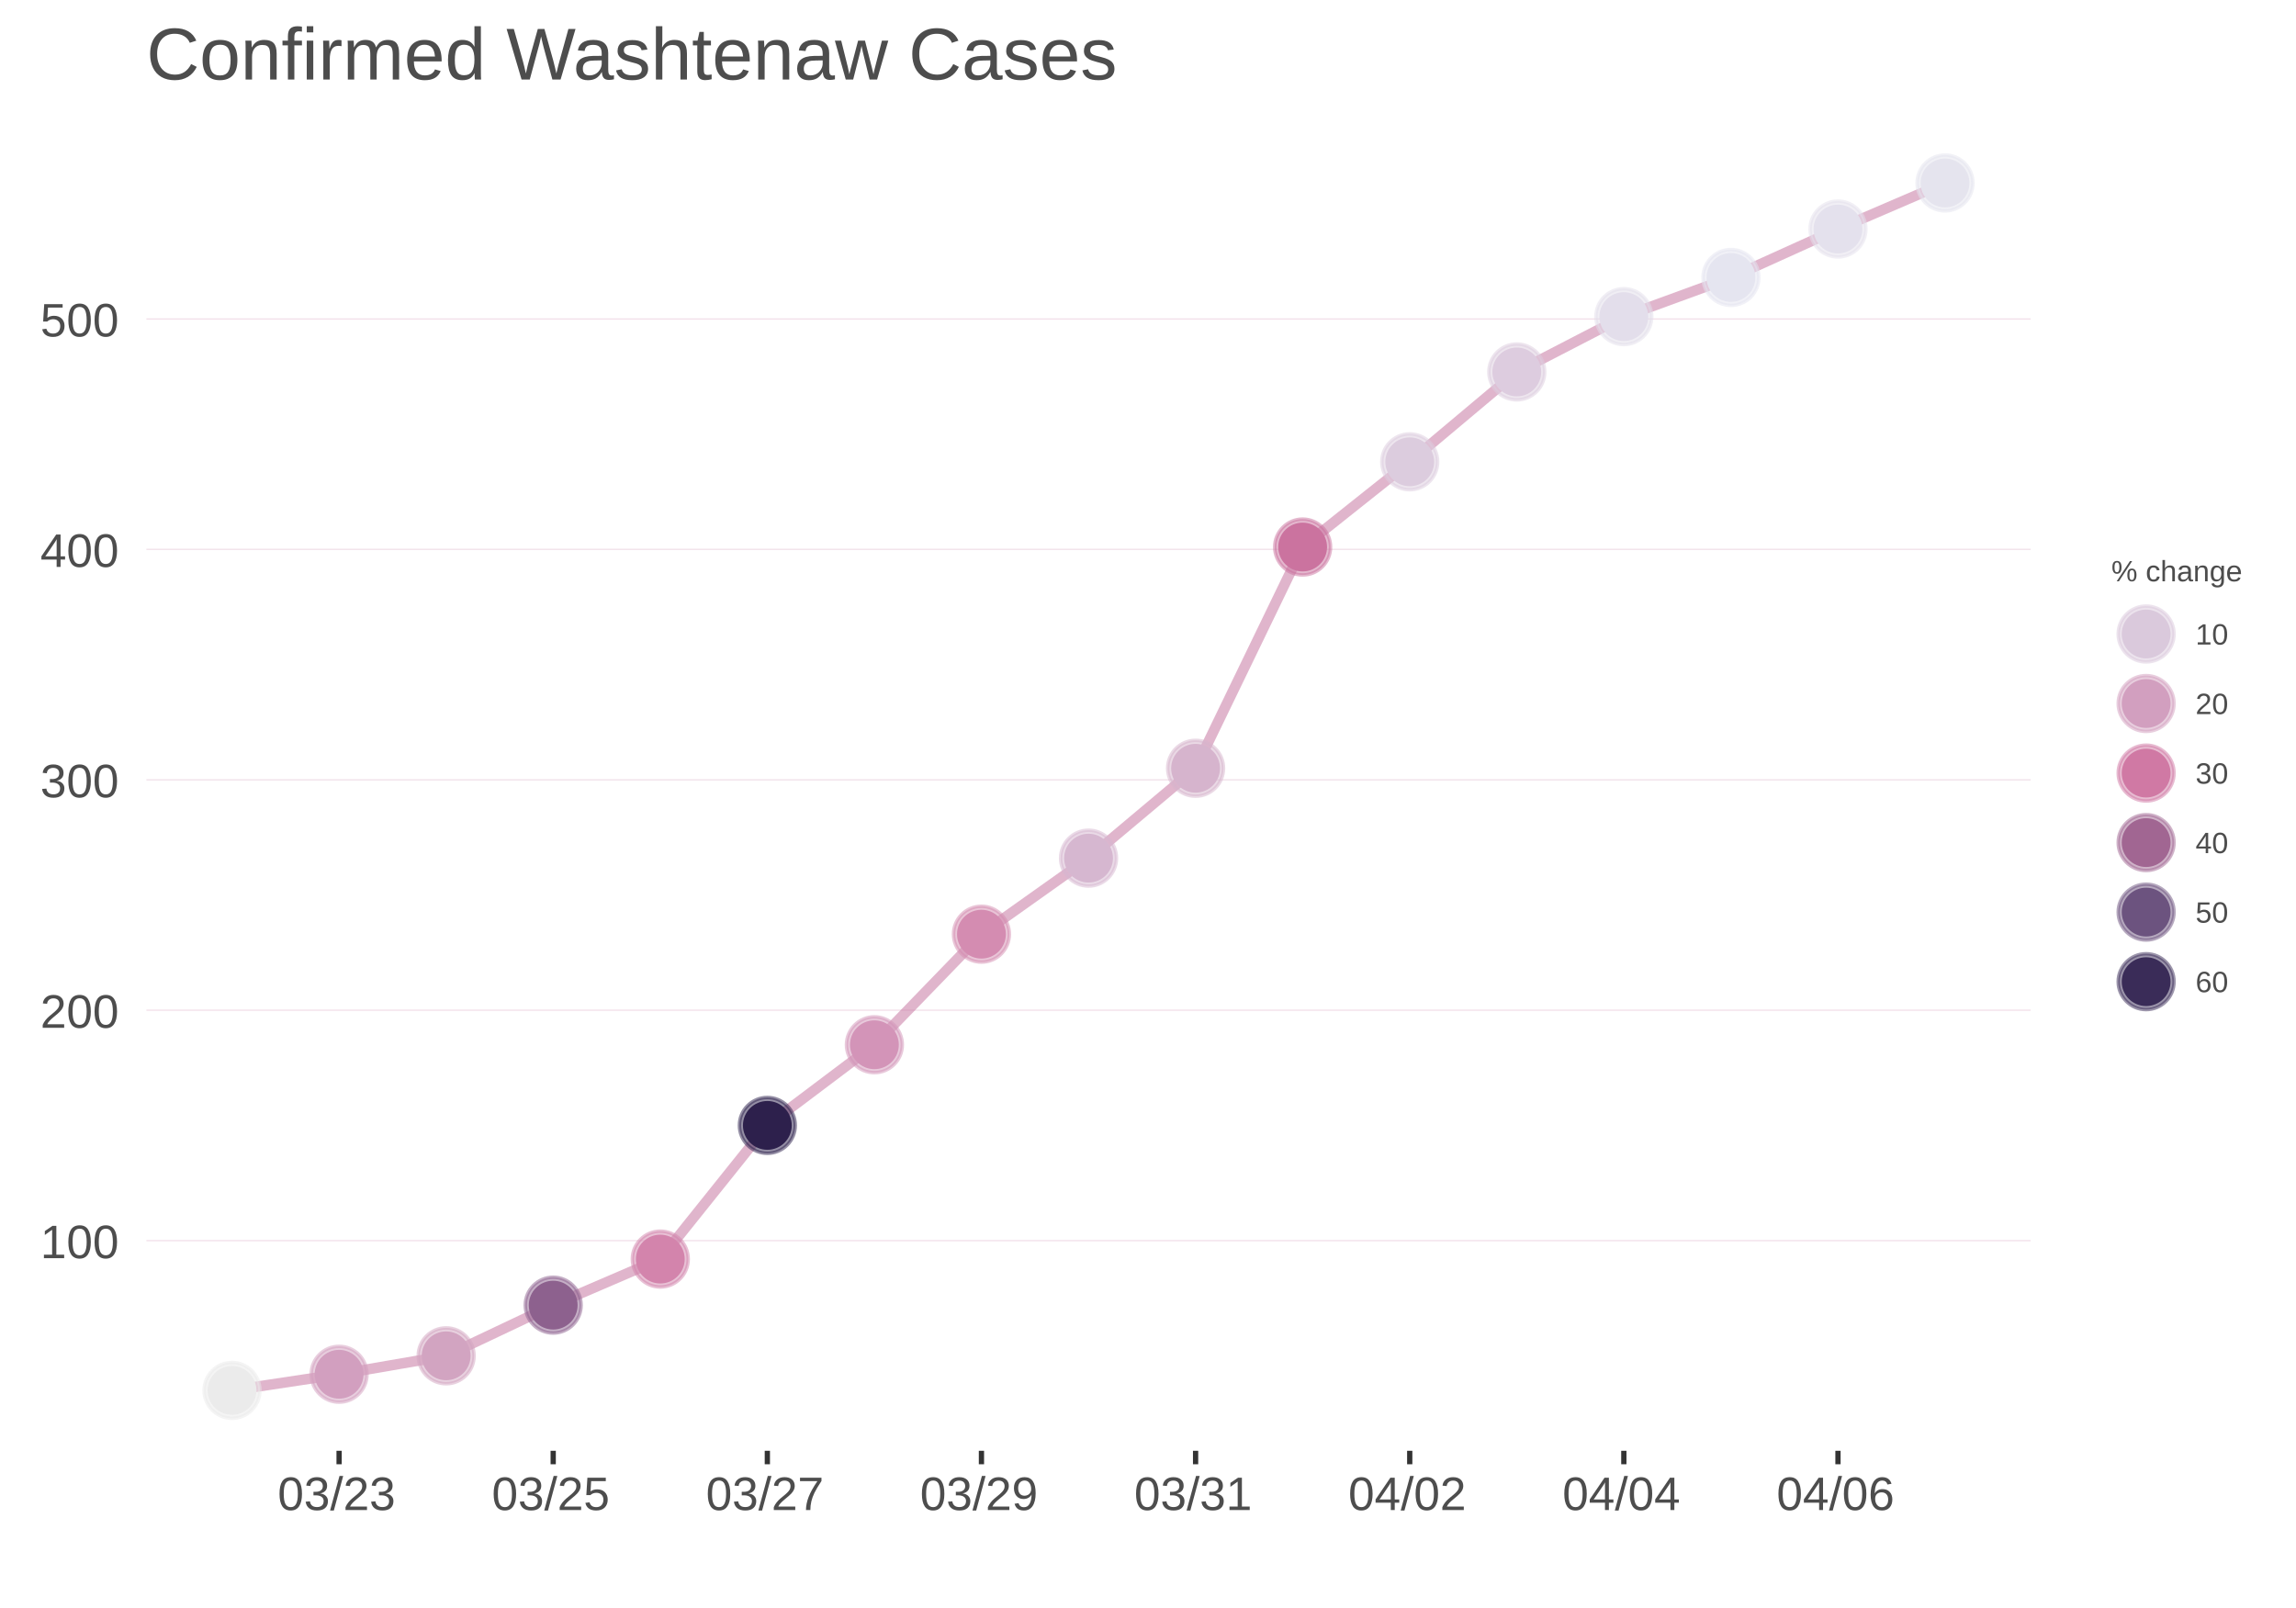
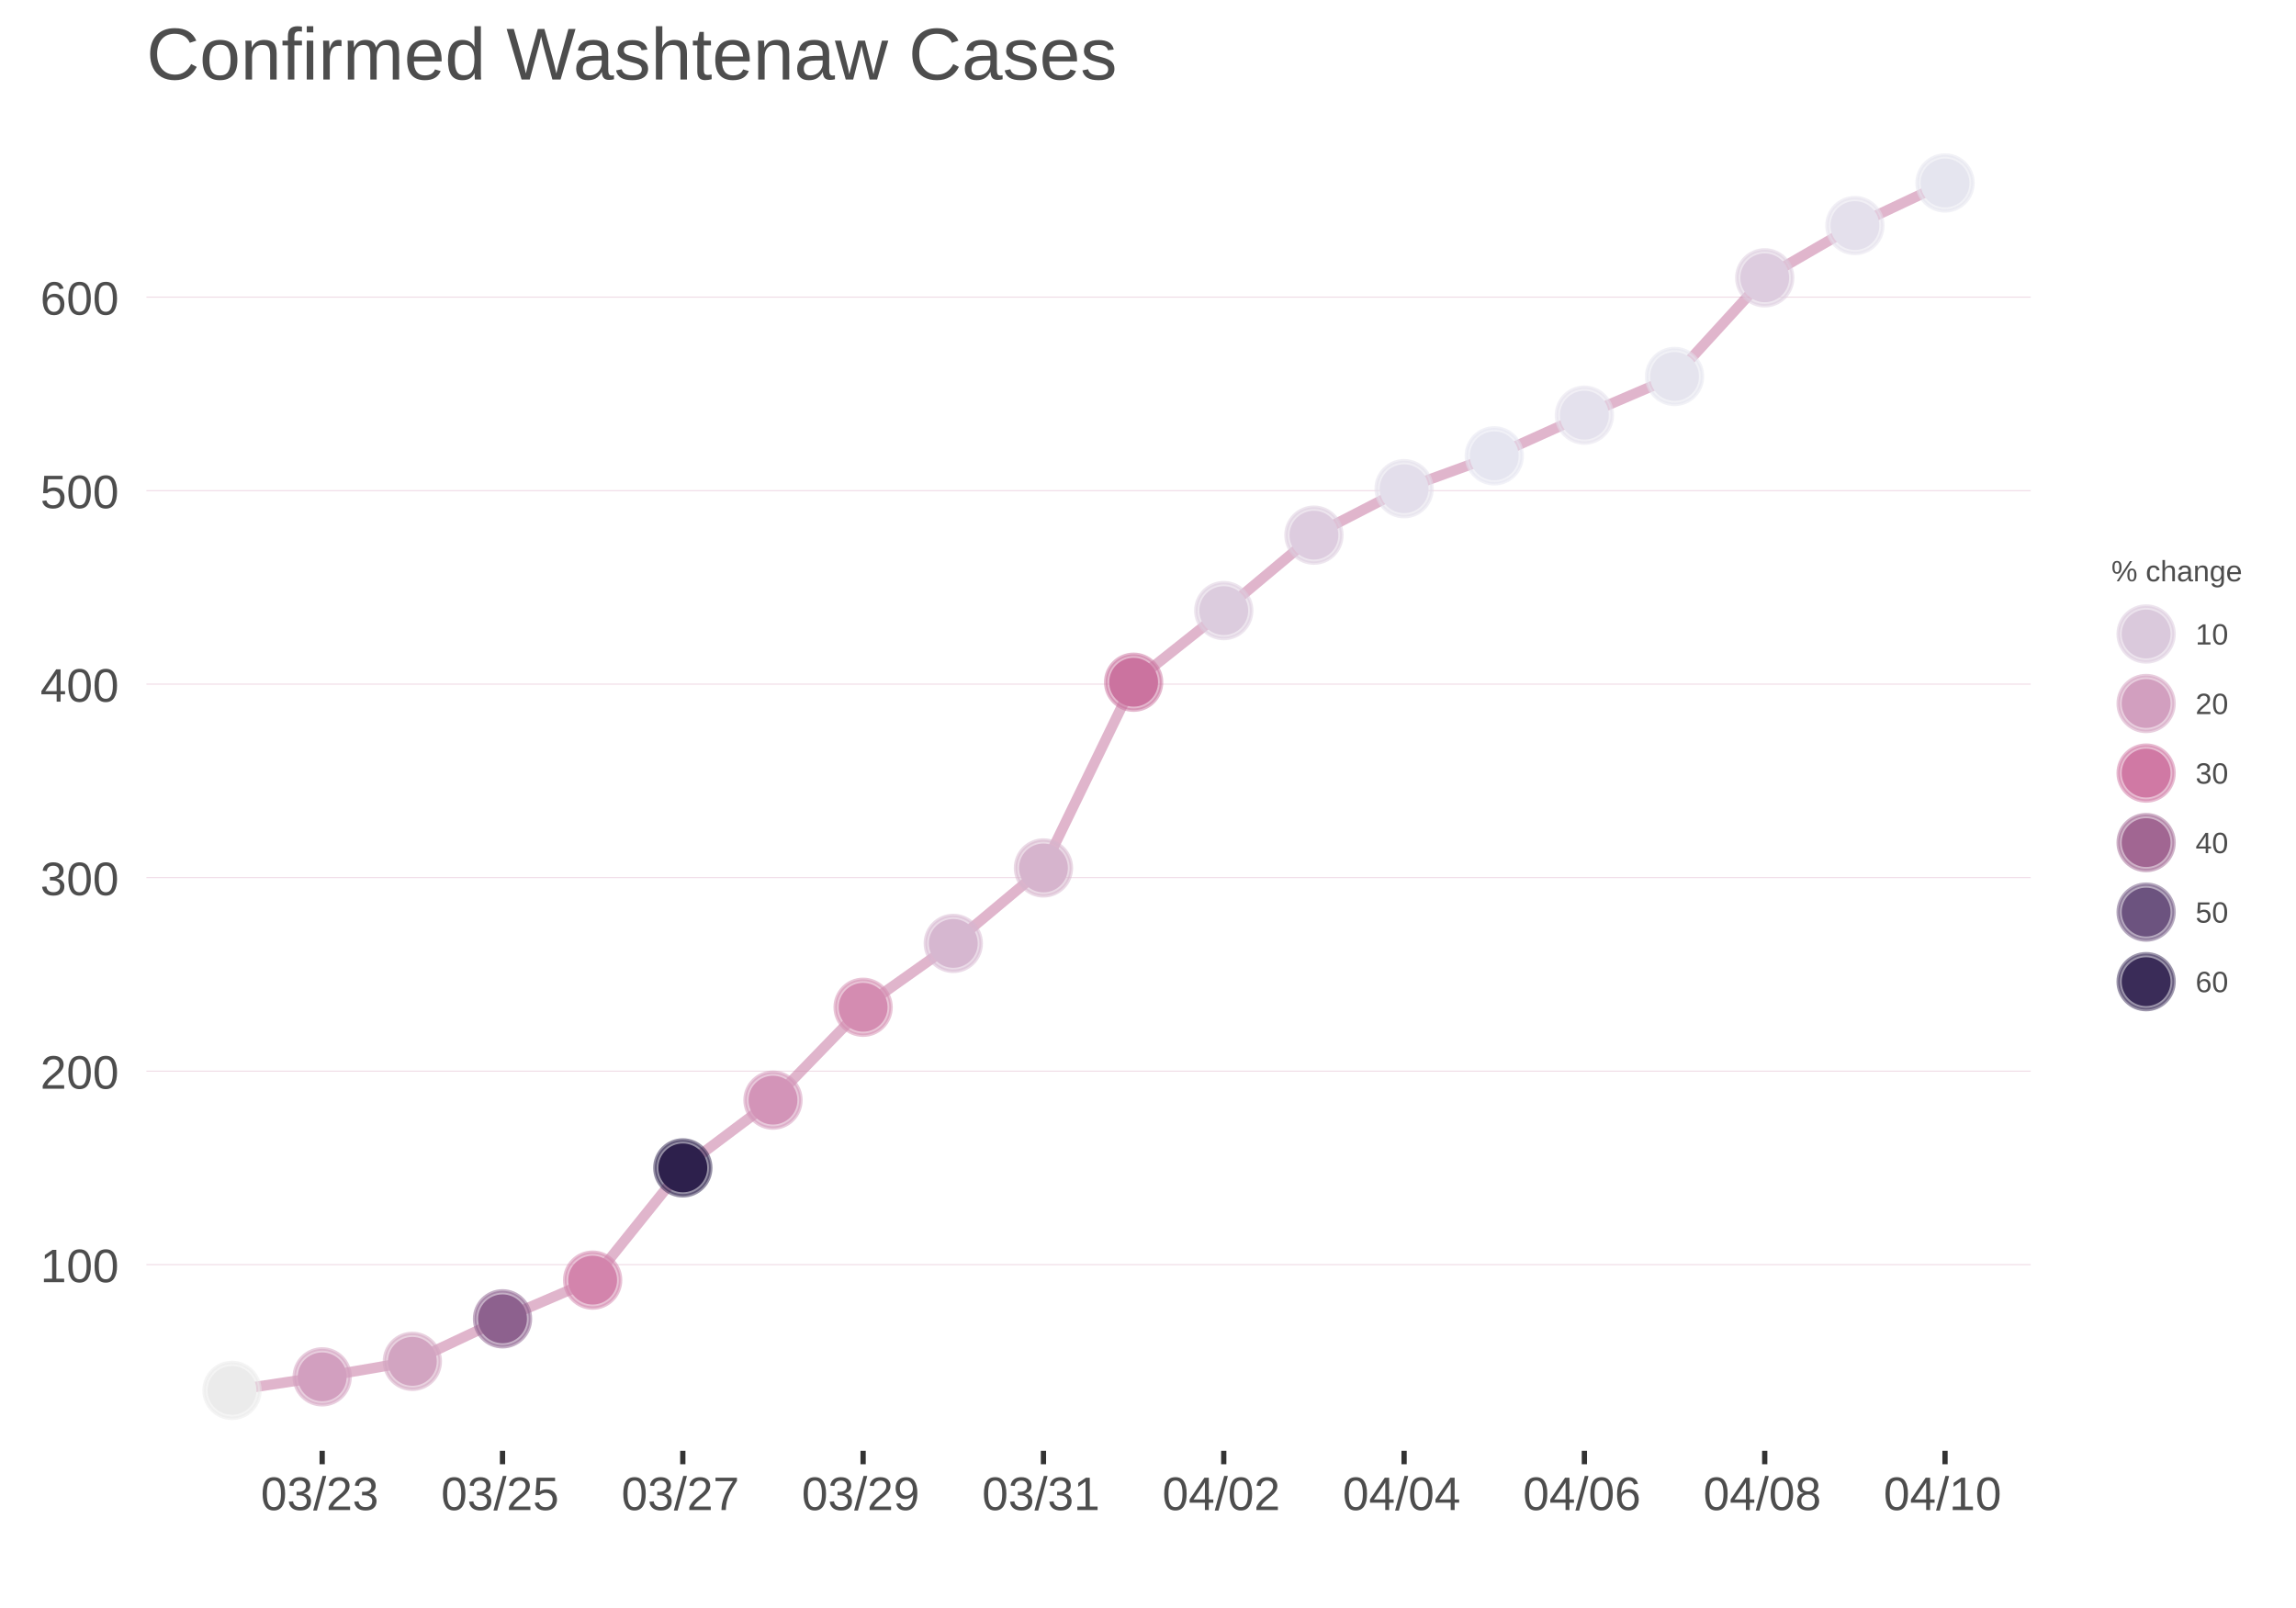
<svg xmlns="http://www.w3.org/2000/svg" viewBox="0 0 468.00 327.60">
  <defs>
    <style type="text/css">
    line, polyline, polygon, path, rect, circle {
      fill: none;
      stroke: #000000;
      stroke-linecap: round;
      stroke-linejoin: round;
      stroke-miterlimit: 10.00;
    }
  </style>
  </defs>
  <rect width="100%" height="100%" style="stroke: none; fill: none;" />
  <rect x="0" y="0.00" width="468.00" height="327.60" style="stroke-width: 1.07; stroke: none;" />
  <defs>
    <clipPath id="cpMjkuODR8NDEzLjkyfDI5NS43NHwyNC45OQ==">
      <rect x="29.84" y="24.99" width="384.09" height="270.74" />
    </clipPath>
  </defs>
-   <polyline points="29.84,252.90 413.92,252.90 " style="stroke-width: 0.21; stroke: #C36D9A; stroke-opacity: 0.25; stroke-linecap: butt;" clip-path="url(#cpMjkuODR8NDEzLjkyfDI5NS43NHwyNC45OQ==)" />
-   <polyline points="29.84,205.93 413.92,205.93 " style="stroke-width: 0.21; stroke: #C36D9A; stroke-opacity: 0.25; stroke-linecap: butt;" clip-path="url(#cpMjkuODR8NDEzLjkyfDI5NS43NHwyNC45OQ==)" />
-   <polyline points="29.84,158.96 413.92,158.96 " style="stroke-width: 0.21; stroke: #C36D9A; stroke-opacity: 0.25; stroke-linecap: butt;" clip-path="url(#cpMjkuODR8NDEzLjkyfDI5NS43NHwyNC45OQ==)" />
-   <polyline points="29.84,111.98 413.92,111.98 " style="stroke-width: 0.21; stroke: #C36D9A; stroke-opacity: 0.25; stroke-linecap: butt;" clip-path="url(#cpMjkuODR8NDEzLjkyfDI5NS43NHwyNC45OQ==)" />
-   <polyline points="29.84,65.01 413.92,65.01 " style="stroke-width: 0.21; stroke: #C36D9A; stroke-opacity: 0.25; stroke-linecap: butt;" clip-path="url(#cpMjkuODR8NDEzLjkyfDI5NS43NHwyNC45OQ==)" />
-   <polyline points="47.29,283.43 69.12,280.14 90.94,276.38 112.76,266.05 134.59,256.66 156.41,229.41 178.23,212.97 200.05,190.43 221.88,174.93 243.70,156.61 265.52,111.51 287.35,94.14 309.17,75.82 330.99,64.54 352.82,56.56 374.64,46.69 396.46,37.30 " style="stroke-width: 2.13; stroke: #C36D9A; stroke-opacity: 0.50; stroke-linecap: butt;" clip-path="url(#cpMjkuODR8NDEzLjkyfDI5NS43NHwyNC45OQ==)" />
+   <polyline points="29.84,257.79 413.92,257.79 " style="stroke-width: 0.21; stroke: #C36D9A; stroke-opacity: 0.25; stroke-linecap: butt;" clip-path="url(#cpMjkuODR8NDEzLjkyfDI5NS43NHwyNC45OQ==)" />
+   <polyline points="29.84,218.35 413.92,218.35 " style="stroke-width: 0.21; stroke: #C36D9A; stroke-opacity: 0.25; stroke-linecap: butt;" clip-path="url(#cpMjkuODR8NDEzLjkyfDI5NS43NHwyNC45OQ==)" />
+   <polyline points="29.84,178.90 413.92,178.90 " style="stroke-width: 0.21; stroke: #C36D9A; stroke-opacity: 0.25; stroke-linecap: butt;" clip-path="url(#cpMjkuODR8NDEzLjkyfDI5NS43NHwyNC45OQ==)" />
+   <polyline points="29.84,139.46 413.92,139.46 " style="stroke-width: 0.21; stroke: #C36D9A; stroke-opacity: 0.25; stroke-linecap: butt;" clip-path="url(#cpMjkuODR8NDEzLjkyfDI5NS43NHwyNC45OQ==)" />
+   <polyline points="29.84,100.02 413.92,100.02 " style="stroke-width: 0.21; stroke: #C36D9A; stroke-opacity: 0.25; stroke-linecap: butt;" clip-path="url(#cpMjkuODR8NDEzLjkyfDI5NS43NHwyNC45OQ==)" />
+   <polyline points="29.84,60.57 413.92,60.57 " style="stroke-width: 0.21; stroke: #C36D9A; stroke-opacity: 0.25; stroke-linecap: butt;" clip-path="url(#cpMjkuODR8NDEzLjkyfDI5NS43NHwyNC45OQ==)" />
+   <polyline points="47.29,283.43 65.67,280.67 84.05,277.51 102.43,268.84 120.80,260.95 139.18,238.07 157.56,224.26 175.93,205.33 194.31,192.31 212.69,176.93 231.07,139.07 249.44,124.47 267.82,109.09 286.20,99.62 304.58,92.92 322.95,84.63 341.33,76.74 359.71,56.63 378.09,45.98 396.46,37.30 " style="stroke-width: 2.13; stroke: #C36D9A; stroke-opacity: 0.50; stroke-linecap: butt;" clip-path="url(#cpMjkuODR8NDEzLjkyfDI5NS43NHwyNC45OQ==)" />
  <circle cx="47.29" cy="283.43" r="5.69" style="stroke-width: 0.71; stroke: #EBEBEB; stroke-opacity: 0.50; fill: #EBEBEB; fill-opacity: 0.50;" clip-path="url(#cpMjkuODR8NDEzLjkyfDI5NS43NHwyNC45OQ==)" />
-   <circle cx="69.12" cy="280.14" r="5.69" style="stroke-width: 0.71; stroke: #D29FBF; stroke-opacity: 0.50; fill: #D29FBF; fill-opacity: 0.50;" clip-path="url(#cpMjkuODR8NDEzLjkyfDI5NS43NHwyNC45OQ==)" />
-   <circle cx="90.94" cy="276.38" r="5.69" style="stroke-width: 0.71; stroke: #D2A4C1; stroke-opacity: 0.50; fill: #D2A4C1; fill-opacity: 0.50;" clip-path="url(#cpMjkuODR8NDEzLjkyfDI5NS43NHwyNC45OQ==)" />
-   <circle cx="112.76" cy="266.05" r="5.69" style="stroke-width: 0.71; stroke: #8D618E; stroke-opacity: 0.50; fill: #8D618E; fill-opacity: 0.50;" clip-path="url(#cpMjkuODR8NDEzLjkyfDI5NS43NHwyNC45OQ==)" />
-   <circle cx="134.59" cy="256.66" r="5.69" style="stroke-width: 0.71; stroke: #D384AC; stroke-opacity: 0.50; fill: #D384AC; fill-opacity: 0.50;" clip-path="url(#cpMjkuODR8NDEzLjkyfDI5NS43NHwyNC45OQ==)" />
-   <circle cx="156.41" cy="229.41" r="5.69" style="stroke-width: 0.71; stroke: #2D204C; stroke-opacity: 0.50; fill: #2D204C; fill-opacity: 0.50;" clip-path="url(#cpMjkuODR8NDEzLjkyfDI5NS43NHwyNC45OQ==)" />
-   <circle cx="178.23" cy="212.97" r="5.69" style="stroke-width: 0.71; stroke: #D394B8; stroke-opacity: 0.50; fill: #D394B8; fill-opacity: 0.50;" clip-path="url(#cpMjkuODR8NDEzLjkyfDI5NS43NHwyNC45OQ==)" />
-   <circle cx="200.05" cy="190.43" r="5.69" style="stroke-width: 0.71; stroke: #D48CB1; stroke-opacity: 0.50; fill: #D48CB1; fill-opacity: 0.50;" clip-path="url(#cpMjkuODR8NDEzLjkyfDI5NS43NHwyNC45OQ==)" />
-   <circle cx="221.88" cy="174.93" r="5.69" style="stroke-width: 0.71; stroke: #D6B7D0; stroke-opacity: 0.50; fill: #D6B7D0; fill-opacity: 0.50;" clip-path="url(#cpMjkuODR8NDEzLjkyfDI5NS43NHwyNC45OQ==)" />
-   <circle cx="243.70" cy="156.61" r="5.69" style="stroke-width: 0.71; stroke: #D6B4CD; stroke-opacity: 0.50; fill: #D6B4CD; fill-opacity: 0.50;" clip-path="url(#cpMjkuODR8NDEzLjkyfDI5NS43NHwyNC45OQ==)" />
-   <circle cx="265.52" cy="111.51" r="5.69" style="stroke-width: 0.71; stroke: #CB739F; stroke-opacity: 0.50; fill: #CB739F; fill-opacity: 0.50;" clip-path="url(#cpMjkuODR8NDEzLjkyfDI5NS43NHwyNC45OQ==)" />
-   <circle cx="287.35" cy="94.14" r="5.69" style="stroke-width: 0.71; stroke: #DCCCDE; stroke-opacity: 0.50; fill: #DCCCDE; fill-opacity: 0.50;" clip-path="url(#cpMjkuODR8NDEzLjkyfDI5NS43NHwyNC45OQ==)" />
-   <circle cx="309.17" cy="75.82" r="5.69" style="stroke-width: 0.71; stroke: #DDCCDF; stroke-opacity: 0.50; fill: #DDCCDF; fill-opacity: 0.50;" clip-path="url(#cpMjkuODR8NDEzLjkyfDI5NS43NHwyNC45OQ==)" />
-   <circle cx="330.99" cy="64.54" r="5.69" style="stroke-width: 0.71; stroke: #E3DEEB; stroke-opacity: 0.50; fill: #E3DEEB; fill-opacity: 0.50;" clip-path="url(#cpMjkuODR8NDEzLjkyfDI5NS43NHwyNC45OQ==)" />
-   <circle cx="352.82" cy="56.56" r="5.69" style="stroke-width: 0.71; stroke: #E5E5F0; stroke-opacity: 0.50; fill: #E5E5F0; fill-opacity: 0.50;" clip-path="url(#cpMjkuODR8NDEzLjkyfDI5NS43NHwyNC45OQ==)" />
-   <circle cx="374.64" cy="46.69" r="5.69" style="stroke-width: 0.71; stroke: #E4E1ED; stroke-opacity: 0.50; fill: #E4E1ED; fill-opacity: 0.50;" clip-path="url(#cpMjkuODR8NDEzLjkyfDI5NS43NHwyNC45OQ==)" />
-   <circle cx="396.46" cy="37.30" r="5.69" style="stroke-width: 0.71; stroke: #E5E4EE; stroke-opacity: 0.50; fill: #E5E4EE; fill-opacity: 0.50;" clip-path="url(#cpMjkuODR8NDEzLjkyfDI5NS43NHwyNC45OQ==)" />
+   <circle cx="65.67" cy="280.67" r="5.69" style="stroke-width: 0.71; stroke: #D29FBF; stroke-opacity: 0.50; fill: #D29FBF; fill-opacity: 0.50;" clip-path="url(#cpMjkuODR8NDEzLjkyfDI5NS43NHwyNC45OQ==)" />
+   <circle cx="84.05" cy="277.51" r="5.69" style="stroke-width: 0.71; stroke: #D2A4C1; stroke-opacity: 0.50; fill: #D2A4C1; fill-opacity: 0.50;" clip-path="url(#cpMjkuODR8NDEzLjkyfDI5NS43NHwyNC45OQ==)" />
+   <circle cx="102.43" cy="268.84" r="5.69" style="stroke-width: 0.71; stroke: #8D618E; stroke-opacity: 0.50; fill: #8D618E; fill-opacity: 0.50;" clip-path="url(#cpMjkuODR8NDEzLjkyfDI5NS43NHwyNC45OQ==)" />
+   <circle cx="120.80" cy="260.95" r="5.69" style="stroke-width: 0.71; stroke: #D384AC; stroke-opacity: 0.50; fill: #D384AC; fill-opacity: 0.50;" clip-path="url(#cpMjkuODR8NDEzLjkyfDI5NS43NHwyNC45OQ==)" />
+   <circle cx="139.18" cy="238.07" r="5.69" style="stroke-width: 0.71; stroke: #2D204C; stroke-opacity: 0.50; fill: #2D204C; fill-opacity: 0.50;" clip-path="url(#cpMjkuODR8NDEzLjkyfDI5NS43NHwyNC45OQ==)" />
+   <circle cx="157.56" cy="224.26" r="5.69" style="stroke-width: 0.71; stroke: #D394B8; stroke-opacity: 0.50; fill: #D394B8; fill-opacity: 0.50;" clip-path="url(#cpMjkuODR8NDEzLjkyfDI5NS43NHwyNC45OQ==)" />
+   <circle cx="175.93" cy="205.33" r="5.69" style="stroke-width: 0.71; stroke: #D48CB1; stroke-opacity: 0.50; fill: #D48CB1; fill-opacity: 0.50;" clip-path="url(#cpMjkuODR8NDEzLjkyfDI5NS43NHwyNC45OQ==)" />
+   <circle cx="194.31" cy="192.31" r="5.69" style="stroke-width: 0.71; stroke: #D6B7D0; stroke-opacity: 0.50; fill: #D6B7D0; fill-opacity: 0.50;" clip-path="url(#cpMjkuODR8NDEzLjkyfDI5NS43NHwyNC45OQ==)" />
+   <circle cx="212.69" cy="176.93" r="5.69" style="stroke-width: 0.71; stroke: #D6B4CD; stroke-opacity: 0.50; fill: #D6B4CD; fill-opacity: 0.50;" clip-path="url(#cpMjkuODR8NDEzLjkyfDI5NS43NHwyNC45OQ==)" />
+   <circle cx="231.07" cy="139.07" r="5.69" style="stroke-width: 0.71; stroke: #CB739F; stroke-opacity: 0.50; fill: #CB739F; fill-opacity: 0.50;" clip-path="url(#cpMjkuODR8NDEzLjkyfDI5NS43NHwyNC45OQ==)" />
+   <circle cx="249.44" cy="124.47" r="5.69" style="stroke-width: 0.71; stroke: #DCCCDE; stroke-opacity: 0.50; fill: #DCCCDE; fill-opacity: 0.50;" clip-path="url(#cpMjkuODR8NDEzLjkyfDI5NS43NHwyNC45OQ==)" />
+   <circle cx="267.82" cy="109.09" r="5.69" style="stroke-width: 0.71; stroke: #DDCCDF; stroke-opacity: 0.50; fill: #DDCCDF; fill-opacity: 0.50;" clip-path="url(#cpMjkuODR8NDEzLjkyfDI5NS43NHwyNC45OQ==)" />
+   <circle cx="286.20" cy="99.62" r="5.69" style="stroke-width: 0.71; stroke: #E3DEEB; stroke-opacity: 0.50; fill: #E3DEEB; fill-opacity: 0.50;" clip-path="url(#cpMjkuODR8NDEzLjkyfDI5NS43NHwyNC45OQ==)" />
+   <circle cx="304.58" cy="92.92" r="5.69" style="stroke-width: 0.71; stroke: #E5E5F0; stroke-opacity: 0.50; fill: #E5E5F0; fill-opacity: 0.50;" clip-path="url(#cpMjkuODR8NDEzLjkyfDI5NS43NHwyNC45OQ==)" />
+   <circle cx="322.95" cy="84.63" r="5.69" style="stroke-width: 0.71; stroke: #E4E1ED; stroke-opacity: 0.50; fill: #E4E1ED; fill-opacity: 0.50;" clip-path="url(#cpMjkuODR8NDEzLjkyfDI5NS43NHwyNC45OQ==)" />
+   <circle cx="341.33" cy="76.74" r="5.69" style="stroke-width: 0.71; stroke: #E5E4EE; stroke-opacity: 0.50; fill: #E5E4EE; fill-opacity: 0.50;" clip-path="url(#cpMjkuODR8NDEzLjkyfDI5NS43NHwyNC45OQ==)" />
+   <circle cx="359.71" cy="56.63" r="5.69" style="stroke-width: 0.71; stroke: #DDCCDF; stroke-opacity: 0.50; fill: #DDCCDF; fill-opacity: 0.50;" clip-path="url(#cpMjkuODR8NDEzLjkyfDI5NS43NHwyNC45OQ==)" />
+   <circle cx="378.09" cy="45.98" r="5.69" style="stroke-width: 0.71; stroke: #E4E0EC; stroke-opacity: 0.50; fill: #E4E0EC; fill-opacity: 0.50;" clip-path="url(#cpMjkuODR8NDEzLjkyfDI5NS43NHwyNC45OQ==)" />
+   <circle cx="396.46" cy="37.30" r="5.69" style="stroke-width: 0.71; stroke: #E5E5EF; stroke-opacity: 0.50; fill: #E5E5EF; fill-opacity: 0.50;" clip-path="url(#cpMjkuODR8NDEzLjkyfDI5NS43NHwyNC45OQ==)" />
  <circle cx="47.29" cy="283.43" r="4.62" style="stroke-width: 0.71; stroke: #EBEBEB; fill: #EBEBEB;" clip-path="url(#cpMjkuODR8NDEzLjkyfDI5NS43NHwyNC45OQ==)" />
-   <circle cx="69.12" cy="280.14" r="4.62" style="stroke-width: 0.71; stroke: #D29FBF; fill: #D29FBF;" clip-path="url(#cpMjkuODR8NDEzLjkyfDI5NS43NHwyNC45OQ==)" />
-   <circle cx="90.94" cy="276.38" r="4.62" style="stroke-width: 0.71; stroke: #D2A4C1; fill: #D2A4C1;" clip-path="url(#cpMjkuODR8NDEzLjkyfDI5NS43NHwyNC45OQ==)" />
-   <circle cx="112.76" cy="266.05" r="4.62" style="stroke-width: 0.71; stroke: #8D618E; fill: #8D618E;" clip-path="url(#cpMjkuODR8NDEzLjkyfDI5NS43NHwyNC45OQ==)" />
-   <circle cx="134.59" cy="256.66" r="4.62" style="stroke-width: 0.71; stroke: #D384AC; fill: #D384AC;" clip-path="url(#cpMjkuODR8NDEzLjkyfDI5NS43NHwyNC45OQ==)" />
-   <circle cx="156.41" cy="229.41" r="4.62" style="stroke-width: 0.71; stroke: #2D204C; fill: #2D204C;" clip-path="url(#cpMjkuODR8NDEzLjkyfDI5NS43NHwyNC45OQ==)" />
-   <circle cx="178.23" cy="212.97" r="4.62" style="stroke-width: 0.71; stroke: #D394B8; fill: #D394B8;" clip-path="url(#cpMjkuODR8NDEzLjkyfDI5NS43NHwyNC45OQ==)" />
-   <circle cx="200.05" cy="190.43" r="4.62" style="stroke-width: 0.71; stroke: #D48CB1; fill: #D48CB1;" clip-path="url(#cpMjkuODR8NDEzLjkyfDI5NS43NHwyNC45OQ==)" />
-   <circle cx="221.88" cy="174.93" r="4.62" style="stroke-width: 0.71; stroke: #D6B7D0; fill: #D6B7D0;" clip-path="url(#cpMjkuODR8NDEzLjkyfDI5NS43NHwyNC45OQ==)" />
-   <circle cx="243.70" cy="156.61" r="4.62" style="stroke-width: 0.71; stroke: #D6B4CD; fill: #D6B4CD;" clip-path="url(#cpMjkuODR8NDEzLjkyfDI5NS43NHwyNC45OQ==)" />
-   <circle cx="265.52" cy="111.51" r="4.62" style="stroke-width: 0.71; stroke: #CB739F; fill: #CB739F;" clip-path="url(#cpMjkuODR8NDEzLjkyfDI5NS43NHwyNC45OQ==)" />
-   <circle cx="287.35" cy="94.14" r="4.62" style="stroke-width: 0.71; stroke: #DCCCDE; fill: #DCCCDE;" clip-path="url(#cpMjkuODR8NDEzLjkyfDI5NS43NHwyNC45OQ==)" />
-   <circle cx="309.17" cy="75.82" r="4.62" style="stroke-width: 0.71; stroke: #DDCCDF; fill: #DDCCDF;" clip-path="url(#cpMjkuODR8NDEzLjkyfDI5NS43NHwyNC45OQ==)" />
-   <circle cx="330.99" cy="64.54" r="4.62" style="stroke-width: 0.71; stroke: #E3DEEB; fill: #E3DEEB;" clip-path="url(#cpMjkuODR8NDEzLjkyfDI5NS43NHwyNC45OQ==)" />
-   <circle cx="352.82" cy="56.56" r="4.62" style="stroke-width: 0.71; stroke: #E5E5F0; fill: #E5E5F0;" clip-path="url(#cpMjkuODR8NDEzLjkyfDI5NS43NHwyNC45OQ==)" />
-   <circle cx="374.64" cy="46.69" r="4.62" style="stroke-width: 0.71; stroke: #E4E1ED; fill: #E4E1ED;" clip-path="url(#cpMjkuODR8NDEzLjkyfDI5NS43NHwyNC45OQ==)" />
-   <circle cx="396.46" cy="37.30" r="4.62" style="stroke-width: 0.71; stroke: #E5E4EE; fill: #E5E4EE;" clip-path="url(#cpMjkuODR8NDEzLjkyfDI5NS43NHwyNC45OQ==)" />
+   <circle cx="65.67" cy="280.67" r="4.62" style="stroke-width: 0.71; stroke: #D29FBF; fill: #D29FBF;" clip-path="url(#cpMjkuODR8NDEzLjkyfDI5NS43NHwyNC45OQ==)" />
+   <circle cx="84.05" cy="277.51" r="4.62" style="stroke-width: 0.71; stroke: #D2A4C1; fill: #D2A4C1;" clip-path="url(#cpMjkuODR8NDEzLjkyfDI5NS43NHwyNC45OQ==)" />
+   <circle cx="102.43" cy="268.84" r="4.62" style="stroke-width: 0.71; stroke: #8D618E; fill: #8D618E;" clip-path="url(#cpMjkuODR8NDEzLjkyfDI5NS43NHwyNC45OQ==)" />
+   <circle cx="120.80" cy="260.95" r="4.62" style="stroke-width: 0.71; stroke: #D384AC; fill: #D384AC;" clip-path="url(#cpMjkuODR8NDEzLjkyfDI5NS43NHwyNC45OQ==)" />
+   <circle cx="139.18" cy="238.07" r="4.62" style="stroke-width: 0.71; stroke: #2D204C; fill: #2D204C;" clip-path="url(#cpMjkuODR8NDEzLjkyfDI5NS43NHwyNC45OQ==)" />
+   <circle cx="157.56" cy="224.26" r="4.62" style="stroke-width: 0.71; stroke: #D394B8; fill: #D394B8;" clip-path="url(#cpMjkuODR8NDEzLjkyfDI5NS43NHwyNC45OQ==)" />
+   <circle cx="175.93" cy="205.33" r="4.62" style="stroke-width: 0.71; stroke: #D48CB1; fill: #D48CB1;" clip-path="url(#cpMjkuODR8NDEzLjkyfDI5NS43NHwyNC45OQ==)" />
+   <circle cx="194.31" cy="192.31" r="4.62" style="stroke-width: 0.71; stroke: #D6B7D0; fill: #D6B7D0;" clip-path="url(#cpMjkuODR8NDEzLjkyfDI5NS43NHwyNC45OQ==)" />
+   <circle cx="212.69" cy="176.93" r="4.62" style="stroke-width: 0.71; stroke: #D6B4CD; fill: #D6B4CD;" clip-path="url(#cpMjkuODR8NDEzLjkyfDI5NS43NHwyNC45OQ==)" />
+   <circle cx="231.07" cy="139.07" r="4.62" style="stroke-width: 0.71; stroke: #CB739F; fill: #CB739F;" clip-path="url(#cpMjkuODR8NDEzLjkyfDI5NS43NHwyNC45OQ==)" />
+   <circle cx="249.44" cy="124.47" r="4.62" style="stroke-width: 0.71; stroke: #DCCCDE; fill: #DCCCDE;" clip-path="url(#cpMjkuODR8NDEzLjkyfDI5NS43NHwyNC45OQ==)" />
+   <circle cx="267.82" cy="109.09" r="4.62" style="stroke-width: 0.71; stroke: #DDCCDF; fill: #DDCCDF;" clip-path="url(#cpMjkuODR8NDEzLjkyfDI5NS43NHwyNC45OQ==)" />
+   <circle cx="286.20" cy="99.62" r="4.62" style="stroke-width: 0.71; stroke: #E3DEEB; fill: #E3DEEB;" clip-path="url(#cpMjkuODR8NDEzLjkyfDI5NS43NHwyNC45OQ==)" />
+   <circle cx="304.58" cy="92.92" r="4.62" style="stroke-width: 0.71; stroke: #E5E5F0; fill: #E5E5F0;" clip-path="url(#cpMjkuODR8NDEzLjkyfDI5NS43NHwyNC45OQ==)" />
+   <circle cx="322.95" cy="84.63" r="4.62" style="stroke-width: 0.71; stroke: #E4E1ED; fill: #E4E1ED;" clip-path="url(#cpMjkuODR8NDEzLjkyfDI5NS43NHwyNC45OQ==)" />
+   <circle cx="341.33" cy="76.74" r="4.62" style="stroke-width: 0.71; stroke: #E5E4EE; fill: #E5E4EE;" clip-path="url(#cpMjkuODR8NDEzLjkyfDI5NS43NHwyNC45OQ==)" />
+   <circle cx="359.71" cy="56.63" r="4.62" style="stroke-width: 0.71; stroke: #DDCCDF; fill: #DDCCDF;" clip-path="url(#cpMjkuODR8NDEzLjkyfDI5NS43NHwyNC45OQ==)" />
+   <circle cx="378.09" cy="45.98" r="4.62" style="stroke-width: 0.71; stroke: #E4E0EC; fill: #E4E0EC;" clip-path="url(#cpMjkuODR8NDEzLjkyfDI5NS43NHwyNC45OQ==)" />
+   <circle cx="396.46" cy="37.30" r="4.62" style="stroke-width: 0.71; stroke: #E5E5EF; fill: #E5E5EF;" clip-path="url(#cpMjkuODR8NDEzLjkyfDI5NS43NHwyNC45OQ==)" />
  <defs>
    <clipPath id="cpMC4wMHw0NjguMDB8MzI3LjYwfDAuMDA=">
      <rect x="0.00" y="0.00" width="468.00" height="327.60" />
    </clipPath>
  </defs>
  <g clip-path="url(#cpMC4wMHw0NjguMDB8MzI3LjYwfDAuMDA=)">
-     <text x="8.22" y="256.48" style="font-size: 9.60px; fill: #4D4D4D; font-family: Arial;" textLength="16.68px" lengthAdjust="spacingAndGlyphs">100</text>
+     <text x="8.22" y="261.37" style="font-size: 9.60px; fill: #4D4D4D; font-family: Arial;" textLength="16.68px" lengthAdjust="spacingAndGlyphs">100</text>
  </g>
  <g clip-path="url(#cpMC4wMHw0NjguMDB8MzI3LjYwfDAuMDA=)">
-     <text x="8.22" y="209.51" style="font-size: 9.60px; fill: #4D4D4D; font-family: Arial;" textLength="16.68px" lengthAdjust="spacingAndGlyphs">200</text>
+     <text x="8.22" y="221.93" style="font-size: 9.60px; fill: #4D4D4D; font-family: Arial;" textLength="16.68px" lengthAdjust="spacingAndGlyphs">200</text>
  </g>
  <g clip-path="url(#cpMC4wMHw0NjguMDB8MzI3LjYwfDAuMDA=)">
-     <text x="8.22" y="162.53" style="font-size: 9.60px; fill: #4D4D4D; font-family: Arial;" textLength="16.68px" lengthAdjust="spacingAndGlyphs">300</text>
+     <text x="8.22" y="182.48" style="font-size: 9.60px; fill: #4D4D4D; font-family: Arial;" textLength="16.68px" lengthAdjust="spacingAndGlyphs">300</text>
  </g>
  <g clip-path="url(#cpMC4wMHw0NjguMDB8MzI3LjYwfDAuMDA=)">
-     <text x="8.22" y="115.56" style="font-size: 9.60px; fill: #4D4D4D; font-family: Arial;" textLength="16.68px" lengthAdjust="spacingAndGlyphs">400</text>
+     <text x="8.22" y="143.04" style="font-size: 9.60px; fill: #4D4D4D; font-family: Arial;" textLength="16.68px" lengthAdjust="spacingAndGlyphs">400</text>
  </g>
  <g clip-path="url(#cpMC4wMHw0NjguMDB8MzI3LjYwfDAuMDA=)">
-     <text x="8.22" y="68.59" style="font-size: 9.60px; fill: #4D4D4D; font-family: Arial;" textLength="16.68px" lengthAdjust="spacingAndGlyphs">500</text>
-   </g>
-   <polyline points="69.12,298.48 69.12,295.74 " style="stroke-width: 1.07; stroke: #333333; stroke-linecap: butt;" clip-path="url(#cpMC4wMHw0NjguMDB8MzI3LjYwfDAuMDA=)" />
-   <polyline points="112.76,298.48 112.76,295.74 " style="stroke-width: 1.07; stroke: #333333; stroke-linecap: butt;" clip-path="url(#cpMC4wMHw0NjguMDB8MzI3LjYwfDAuMDA=)" />
-   <polyline points="156.41,298.48 156.41,295.74 " style="stroke-width: 1.07; stroke: #333333; stroke-linecap: butt;" clip-path="url(#cpMC4wMHw0NjguMDB8MzI3LjYwfDAuMDA=)" />
-   <polyline points="200.05,298.48 200.05,295.74 " style="stroke-width: 1.07; stroke: #333333; stroke-linecap: butt;" clip-path="url(#cpMC4wMHw0NjguMDB8MzI3LjYwfDAuMDA=)" />
-   <polyline points="243.70,298.48 243.70,295.74 " style="stroke-width: 1.07; stroke: #333333; stroke-linecap: butt;" clip-path="url(#cpMC4wMHw0NjguMDB8MzI3LjYwfDAuMDA=)" />
-   <polyline points="287.35,298.48 287.35,295.74 " style="stroke-width: 1.07; stroke: #333333; stroke-linecap: butt;" clip-path="url(#cpMC4wMHw0NjguMDB8MzI3LjYwfDAuMDA=)" />
-   <polyline points="330.99,298.48 330.99,295.74 " style="stroke-width: 1.07; stroke: #333333; stroke-linecap: butt;" clip-path="url(#cpMC4wMHw0NjguMDB8MzI3LjYwfDAuMDA=)" />
-   <polyline points="374.64,298.48 374.64,295.74 " style="stroke-width: 1.07; stroke: #333333; stroke-linecap: butt;" clip-path="url(#cpMC4wMHw0NjguMDB8MzI3LjYwfDAuMDA=)" />
-   <g clip-path="url(#cpMC4wMHw0NjguMDB8MzI3LjYwfDAuMDA=)">
-     <text x="56.60" y="307.82" style="font-size: 9.60px; fill: #4D4D4D; font-family: Arial;" textLength="25.02px" lengthAdjust="spacingAndGlyphs">03/23</text>
+     <text x="8.22" y="103.59" style="font-size: 9.60px; fill: #4D4D4D; font-family: Arial;" textLength="16.68px" lengthAdjust="spacingAndGlyphs">500</text>
  </g>
  <g clip-path="url(#cpMC4wMHw0NjguMDB8MzI3LjYwfDAuMDA=)">
-     <text x="100.25" y="307.82" style="font-size: 9.60px; fill: #4D4D4D; font-family: Arial;" textLength="25.02px" lengthAdjust="spacingAndGlyphs">03/25</text>
+     <text x="8.22" y="64.15" style="font-size: 9.60px; fill: #4D4D4D; font-family: Arial;" textLength="16.68px" lengthAdjust="spacingAndGlyphs">600</text>
+   </g>
+   <polyline points="65.67,298.48 65.67,295.74 " style="stroke-width: 1.07; stroke: #333333; stroke-linecap: butt;" clip-path="url(#cpMC4wMHw0NjguMDB8MzI3LjYwfDAuMDA=)" />
+   <polyline points="102.43,298.48 102.43,295.74 " style="stroke-width: 1.07; stroke: #333333; stroke-linecap: butt;" clip-path="url(#cpMC4wMHw0NjguMDB8MzI3LjYwfDAuMDA=)" />
+   <polyline points="139.18,298.48 139.18,295.74 " style="stroke-width: 1.07; stroke: #333333; stroke-linecap: butt;" clip-path="url(#cpMC4wMHw0NjguMDB8MzI3LjYwfDAuMDA=)" />
+   <polyline points="175.93,298.48 175.93,295.74 " style="stroke-width: 1.07; stroke: #333333; stroke-linecap: butt;" clip-path="url(#cpMC4wMHw0NjguMDB8MzI3LjYwfDAuMDA=)" />
+   <polyline points="212.69,298.48 212.69,295.74 " style="stroke-width: 1.07; stroke: #333333; stroke-linecap: butt;" clip-path="url(#cpMC4wMHw0NjguMDB8MzI3LjYwfDAuMDA=)" />
+   <polyline points="249.44,298.48 249.44,295.74 " style="stroke-width: 1.07; stroke: #333333; stroke-linecap: butt;" clip-path="url(#cpMC4wMHw0NjguMDB8MzI3LjYwfDAuMDA=)" />
+   <polyline points="286.20,298.48 286.20,295.74 " style="stroke-width: 1.07; stroke: #333333; stroke-linecap: butt;" clip-path="url(#cpMC4wMHw0NjguMDB8MzI3LjYwfDAuMDA=)" />
+   <polyline points="322.95,298.48 322.95,295.74 " style="stroke-width: 1.07; stroke: #333333; stroke-linecap: butt;" clip-path="url(#cpMC4wMHw0NjguMDB8MzI3LjYwfDAuMDA=)" />
+   <polyline points="359.71,298.48 359.71,295.74 " style="stroke-width: 1.07; stroke: #333333; stroke-linecap: butt;" clip-path="url(#cpMC4wMHw0NjguMDB8MzI3LjYwfDAuMDA=)" />
+   <polyline points="396.46,298.48 396.46,295.74 " style="stroke-width: 1.07; stroke: #333333; stroke-linecap: butt;" clip-path="url(#cpMC4wMHw0NjguMDB8MzI3LjYwfDAuMDA=)" />
+   <g clip-path="url(#cpMC4wMHw0NjguMDB8MzI3LjYwfDAuMDA=)">
+     <text x="53.16" y="307.82" style="font-size: 9.60px; fill: #4D4D4D; font-family: Arial;" textLength="25.02px" lengthAdjust="spacingAndGlyphs">03/23</text>
  </g>
  <g clip-path="url(#cpMC4wMHw0NjguMDB8MzI3LjYwfDAuMDA=)">
-     <text x="143.90" y="307.82" style="font-size: 9.60px; fill: #4D4D4D; font-family: Arial;" textLength="25.02px" lengthAdjust="spacingAndGlyphs">03/27</text>
+     <text x="89.91" y="307.82" style="font-size: 9.60px; fill: #4D4D4D; font-family: Arial;" textLength="25.02px" lengthAdjust="spacingAndGlyphs">03/25</text>
  </g>
  <g clip-path="url(#cpMC4wMHw0NjguMDB8MzI3LjYwfDAuMDA=)">
-     <text x="187.54" y="307.82" style="font-size: 9.60px; fill: #4D4D4D; font-family: Arial;" textLength="25.02px" lengthAdjust="spacingAndGlyphs">03/29</text>
+     <text x="126.67" y="307.82" style="font-size: 9.60px; fill: #4D4D4D; font-family: Arial;" textLength="25.02px" lengthAdjust="spacingAndGlyphs">03/27</text>
  </g>
  <g clip-path="url(#cpMC4wMHw0NjguMDB8MzI3LjYwfDAuMDA=)">
-     <text x="231.19" y="307.82" style="font-size: 9.60px; fill: #4D4D4D; font-family: Arial;" textLength="25.02px" lengthAdjust="spacingAndGlyphs">03/31</text>
+     <text x="163.42" y="307.82" style="font-size: 9.60px; fill: #4D4D4D; font-family: Arial;" textLength="25.02px" lengthAdjust="spacingAndGlyphs">03/29</text>
  </g>
  <g clip-path="url(#cpMC4wMHw0NjguMDB8MzI3LjYwfDAuMDA=)">
-     <text x="274.83" y="307.82" style="font-size: 9.60px; fill: #4D4D4D; font-family: Arial;" textLength="25.02px" lengthAdjust="spacingAndGlyphs">04/02</text>
+     <text x="200.18" y="307.82" style="font-size: 9.60px; fill: #4D4D4D; font-family: Arial;" textLength="25.02px" lengthAdjust="spacingAndGlyphs">03/31</text>
  </g>
  <g clip-path="url(#cpMC4wMHw0NjguMDB8MzI3LjYwfDAuMDA=)">
-     <text x="318.48" y="307.82" style="font-size: 9.60px; fill: #4D4D4D; font-family: Arial;" textLength="25.02px" lengthAdjust="spacingAndGlyphs">04/04</text>
+     <text x="236.93" y="307.82" style="font-size: 9.60px; fill: #4D4D4D; font-family: Arial;" textLength="25.02px" lengthAdjust="spacingAndGlyphs">04/02</text>
  </g>
  <g clip-path="url(#cpMC4wMHw0NjguMDB8MzI3LjYwfDAuMDA=)">
-     <text x="362.13" y="307.82" style="font-size: 9.60px; fill: #4D4D4D; font-family: Arial;" textLength="25.02px" lengthAdjust="spacingAndGlyphs">04/06</text>
+     <text x="273.69" y="307.82" style="font-size: 9.60px; fill: #4D4D4D; font-family: Arial;" textLength="25.02px" lengthAdjust="spacingAndGlyphs">04/04</text>
+   </g>
+   <g clip-path="url(#cpMC4wMHw0NjguMDB8MzI3LjYwfDAuMDA=)">
+     <text x="310.44" y="307.82" style="font-size: 9.60px; fill: #4D4D4D; font-family: Arial;" textLength="25.02px" lengthAdjust="spacingAndGlyphs">04/06</text>
+   </g>
+   <g clip-path="url(#cpMC4wMHw0NjguMDB8MzI3LjYwfDAuMDA=)">
+     <text x="347.20" y="307.82" style="font-size: 9.60px; fill: #4D4D4D; font-family: Arial;" textLength="25.02px" lengthAdjust="spacingAndGlyphs">04/08</text>
+   </g>
+   <g clip-path="url(#cpMC4wMHw0NjguMDB8MzI3LjYwfDAuMDA=)">
+     <text x="383.95" y="307.82" style="font-size: 9.60px; fill: #4D4D4D; font-family: Arial;" textLength="25.02px" lengthAdjust="spacingAndGlyphs">04/10</text>
  </g>
  <rect x="424.88" y="108.06" width="37.64" height="104.62" style="stroke-width: 1.07; stroke: none;" clip-path="url(#cpMC4wMHw0NjguMDB8MzI3LjYwfDAuMDA=)" />
  <g clip-path="url(#cpMC4wMHw0NjguMDB8MzI3LjYwfDAuMDA=)">
    <text x="430.36" y="118.50" style="font-size: 6.00px; fill: #4D4D4D; font-family: Arial;" textLength="26.69px" lengthAdjust="spacingAndGlyphs">% change</text>
  </g>
  <rect x="430.36" y="122.15" width="14.17" height="14.17" style="stroke-width: 1.07; stroke: none;" clip-path="url(#cpMC4wMHw0NjguMDB8MzI3LjYwfDAuMDA=)" />
  <circle cx="437.45" cy="129.24" r="5.69" style="stroke-width: 0.71; stroke: #DAC9DC; stroke-opacity: 0.50; fill: #DAC9DC; fill-opacity: 0.50;" clip-path="url(#cpMC4wMHw0NjguMDB8MzI3LjYwfDAuMDA=)" />
  <circle cx="437.45" cy="129.24" r="4.62" style="stroke-width: 0.71; stroke: #DAC9DC; fill: #DAC9DC;" clip-path="url(#cpMC4wMHw0NjguMDB8MzI3LjYwfDAuMDA=)" />
  <rect x="430.36" y="136.33" width="14.17" height="14.17" style="stroke-width: 1.07; stroke: none;" clip-path="url(#cpMC4wMHw0NjguMDB8MzI3LjYwfDAuMDA=)" />
  <circle cx="437.45" cy="143.41" r="5.69" style="stroke-width: 0.71; stroke: #D29FBF; stroke-opacity: 0.50; fill: #D29FBF; fill-opacity: 0.50;" clip-path="url(#cpMC4wMHw0NjguMDB8MzI3LjYwfDAuMDA=)" />
  <circle cx="437.45" cy="143.41" r="4.62" style="stroke-width: 0.71; stroke: #D29FBF; fill: #D29FBF;" clip-path="url(#cpMC4wMHw0NjguMDB8MzI3LjYwfDAuMDA=)" />
  <rect x="430.36" y="150.50" width="14.17" height="14.17" style="stroke-width: 1.07; stroke: none;" clip-path="url(#cpMC4wMHw0NjguMDB8MzI3LjYwfDAuMDA=)" />
  <circle cx="437.45" cy="157.59" r="5.69" style="stroke-width: 0.71; stroke: #D079A4; stroke-opacity: 0.50; fill: #D079A4; fill-opacity: 0.50;" clip-path="url(#cpMC4wMHw0NjguMDB8MzI3LjYwfDAuMDA=)" />
  <circle cx="437.45" cy="157.59" r="4.62" style="stroke-width: 0.71; stroke: #D079A4; fill: #D079A4;" clip-path="url(#cpMC4wMHw0NjguMDB8MzI3LjYwfDAuMDA=)" />
  <rect x="430.36" y="164.67" width="14.17" height="14.17" style="stroke-width: 1.07; stroke: none;" clip-path="url(#cpMC4wMHw0NjguMDB8MzI3LjYwfDAuMDA=)" />
  <circle cx="437.45" cy="171.76" r="5.69" style="stroke-width: 0.71; stroke: #A16692; stroke-opacity: 0.50; fill: #A16692; fill-opacity: 0.50;" clip-path="url(#cpMC4wMHw0NjguMDB8MzI3LjYwfDAuMDA=)" />
  <circle cx="437.45" cy="171.76" r="4.62" style="stroke-width: 0.71; stroke: #A16692; fill: #A16692;" clip-path="url(#cpMC4wMHw0NjguMDB8MzI3LjYwfDAuMDA=)" />
  <rect x="430.36" y="178.85" width="14.17" height="14.17" style="stroke-width: 1.07; stroke: none;" clip-path="url(#cpMC4wMHw0NjguMDB8MzI3LjYwfDAuMDA=)" />
  <circle cx="437.45" cy="185.93" r="5.69" style="stroke-width: 0.71; stroke: #6C537F; stroke-opacity: 0.50; fill: #6C537F; fill-opacity: 0.50;" clip-path="url(#cpMC4wMHw0NjguMDB8MzI3LjYwfDAuMDA=)" />
  <circle cx="437.45" cy="185.93" r="4.62" style="stroke-width: 0.71; stroke: #6C537F; fill: #6C537F;" clip-path="url(#cpMC4wMHw0NjguMDB8MzI3LjYwfDAuMDA=)" />
  <rect x="430.36" y="193.02" width="14.17" height="14.17" style="stroke-width: 1.07; stroke: none;" clip-path="url(#cpMC4wMHw0NjguMDB8MzI3LjYwfDAuMDA=)" />
  <circle cx="437.45" cy="200.11" r="5.69" style="stroke-width: 0.71; stroke: #3A2C58; stroke-opacity: 0.50; fill: #3A2C58; fill-opacity: 0.50;" clip-path="url(#cpMC4wMHw0NjguMDB8MzI3LjYwfDAuMDA=)" />
  <circle cx="437.45" cy="200.11" r="4.62" style="stroke-width: 0.71; stroke: #3A2C58; fill: #3A2C58;" clip-path="url(#cpMC4wMHw0NjguMDB8MzI3LjYwfDAuMDA=)" />
  <g clip-path="url(#cpMC4wMHw0NjguMDB8MzI3LjYwfDAuMDA=)">
    <text x="447.52" y="131.39" style="font-size: 6.00px; fill: #4D4D4D; font-family: Arial;" textLength="6.67px" lengthAdjust="spacingAndGlyphs">10</text>
  </g>
  <g clip-path="url(#cpMC4wMHw0NjguMDB8MzI3LjYwfDAuMDA=)">
    <text x="447.52" y="145.56" style="font-size: 6.00px; fill: #4D4D4D; font-family: Arial;" textLength="6.67px" lengthAdjust="spacingAndGlyphs">20</text>
  </g>
  <g clip-path="url(#cpMC4wMHw0NjguMDB8MzI3LjYwfDAuMDA=)">
    <text x="447.52" y="159.74" style="font-size: 6.00px; fill: #4D4D4D; font-family: Arial;" textLength="6.67px" lengthAdjust="spacingAndGlyphs">30</text>
  </g>
  <g clip-path="url(#cpMC4wMHw0NjguMDB8MzI3LjYwfDAuMDA=)">
    <text x="447.52" y="173.91" style="font-size: 6.00px; fill: #4D4D4D; font-family: Arial;" textLength="6.67px" lengthAdjust="spacingAndGlyphs">40</text>
  </g>
  <g clip-path="url(#cpMC4wMHw0NjguMDB8MzI3LjYwfDAuMDA=)">
    <text x="447.52" y="188.08" style="font-size: 6.00px; fill: #4D4D4D; font-family: Arial;" textLength="6.67px" lengthAdjust="spacingAndGlyphs">50</text>
  </g>
  <g clip-path="url(#cpMC4wMHw0NjguMDB8MzI3LjYwfDAuMDA=)">
    <text x="447.52" y="202.25" style="font-size: 6.00px; fill: #4D4D4D; font-family: Arial;" textLength="6.67px" lengthAdjust="spacingAndGlyphs">60</text>
  </g>
  <g clip-path="url(#cpMC4wMHw0NjguMDB8MzI3LjYwfDAuMDA=)">
    <text x="29.84" y="16.21" style="font-size: 15.00px; fill: #4D4D4D; font-family: Arial;" textLength="198.41px" lengthAdjust="spacingAndGlyphs">Confirmed Washtenaw Cases</text>
  </g>
</svg>
